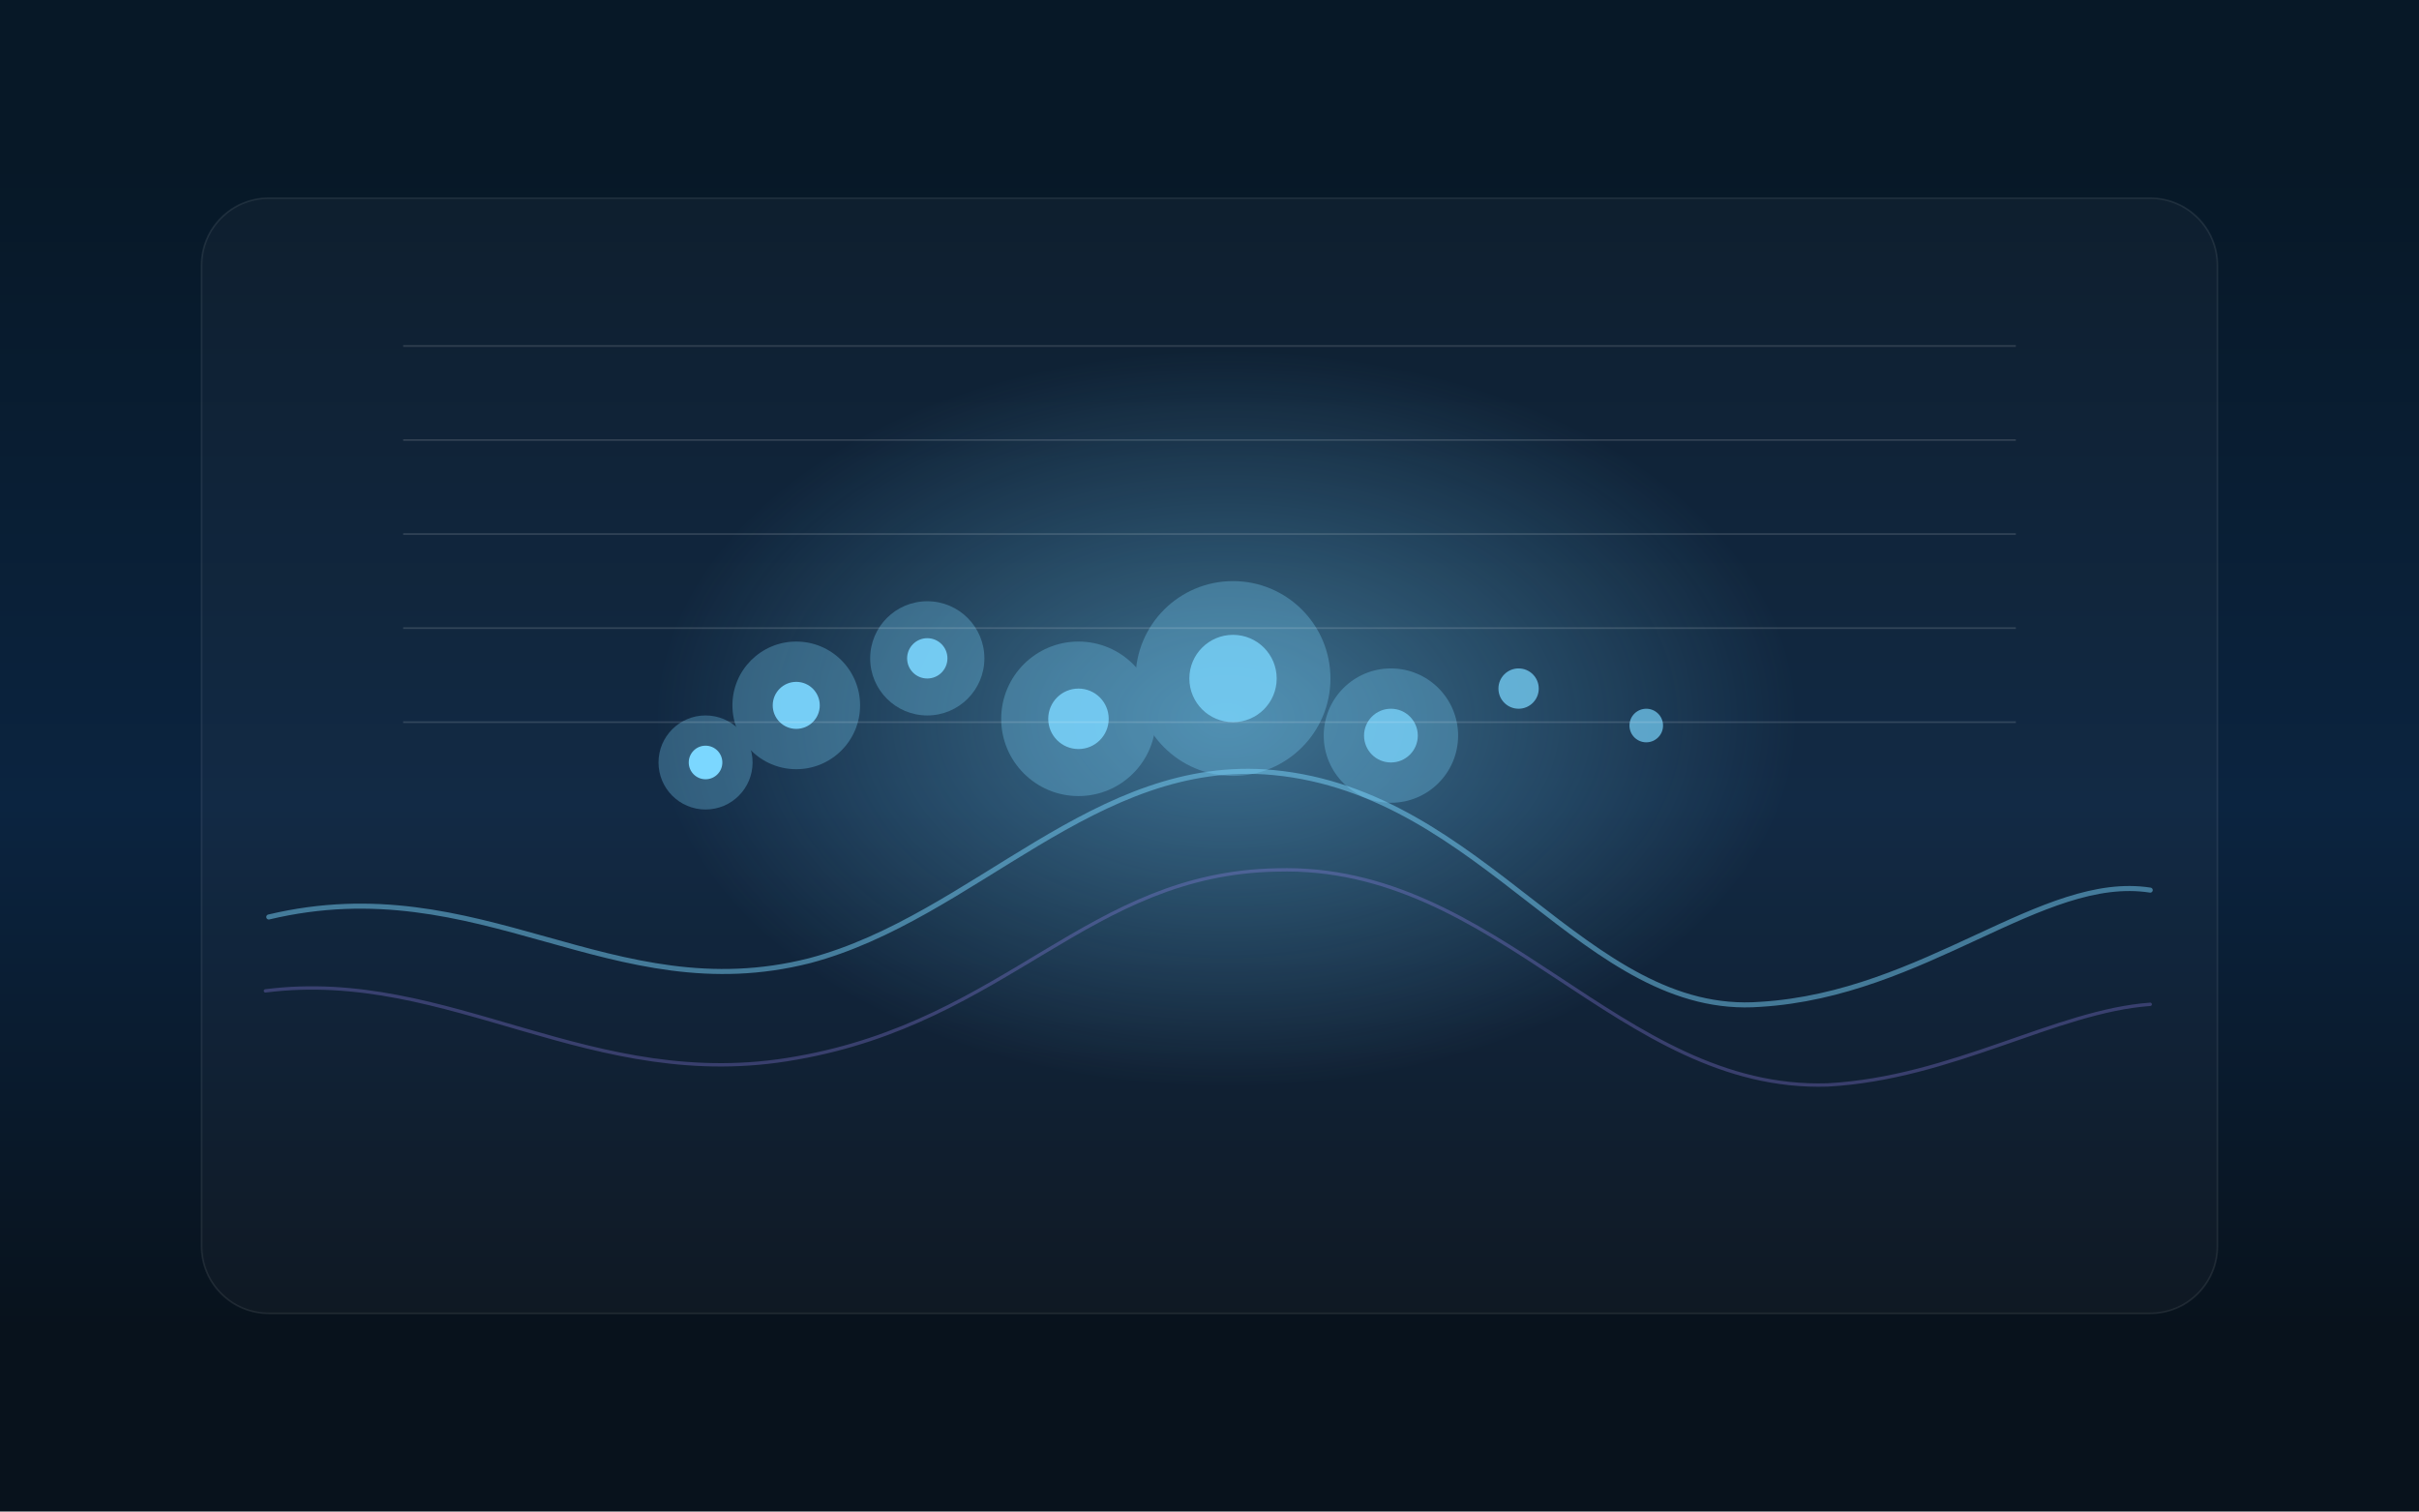
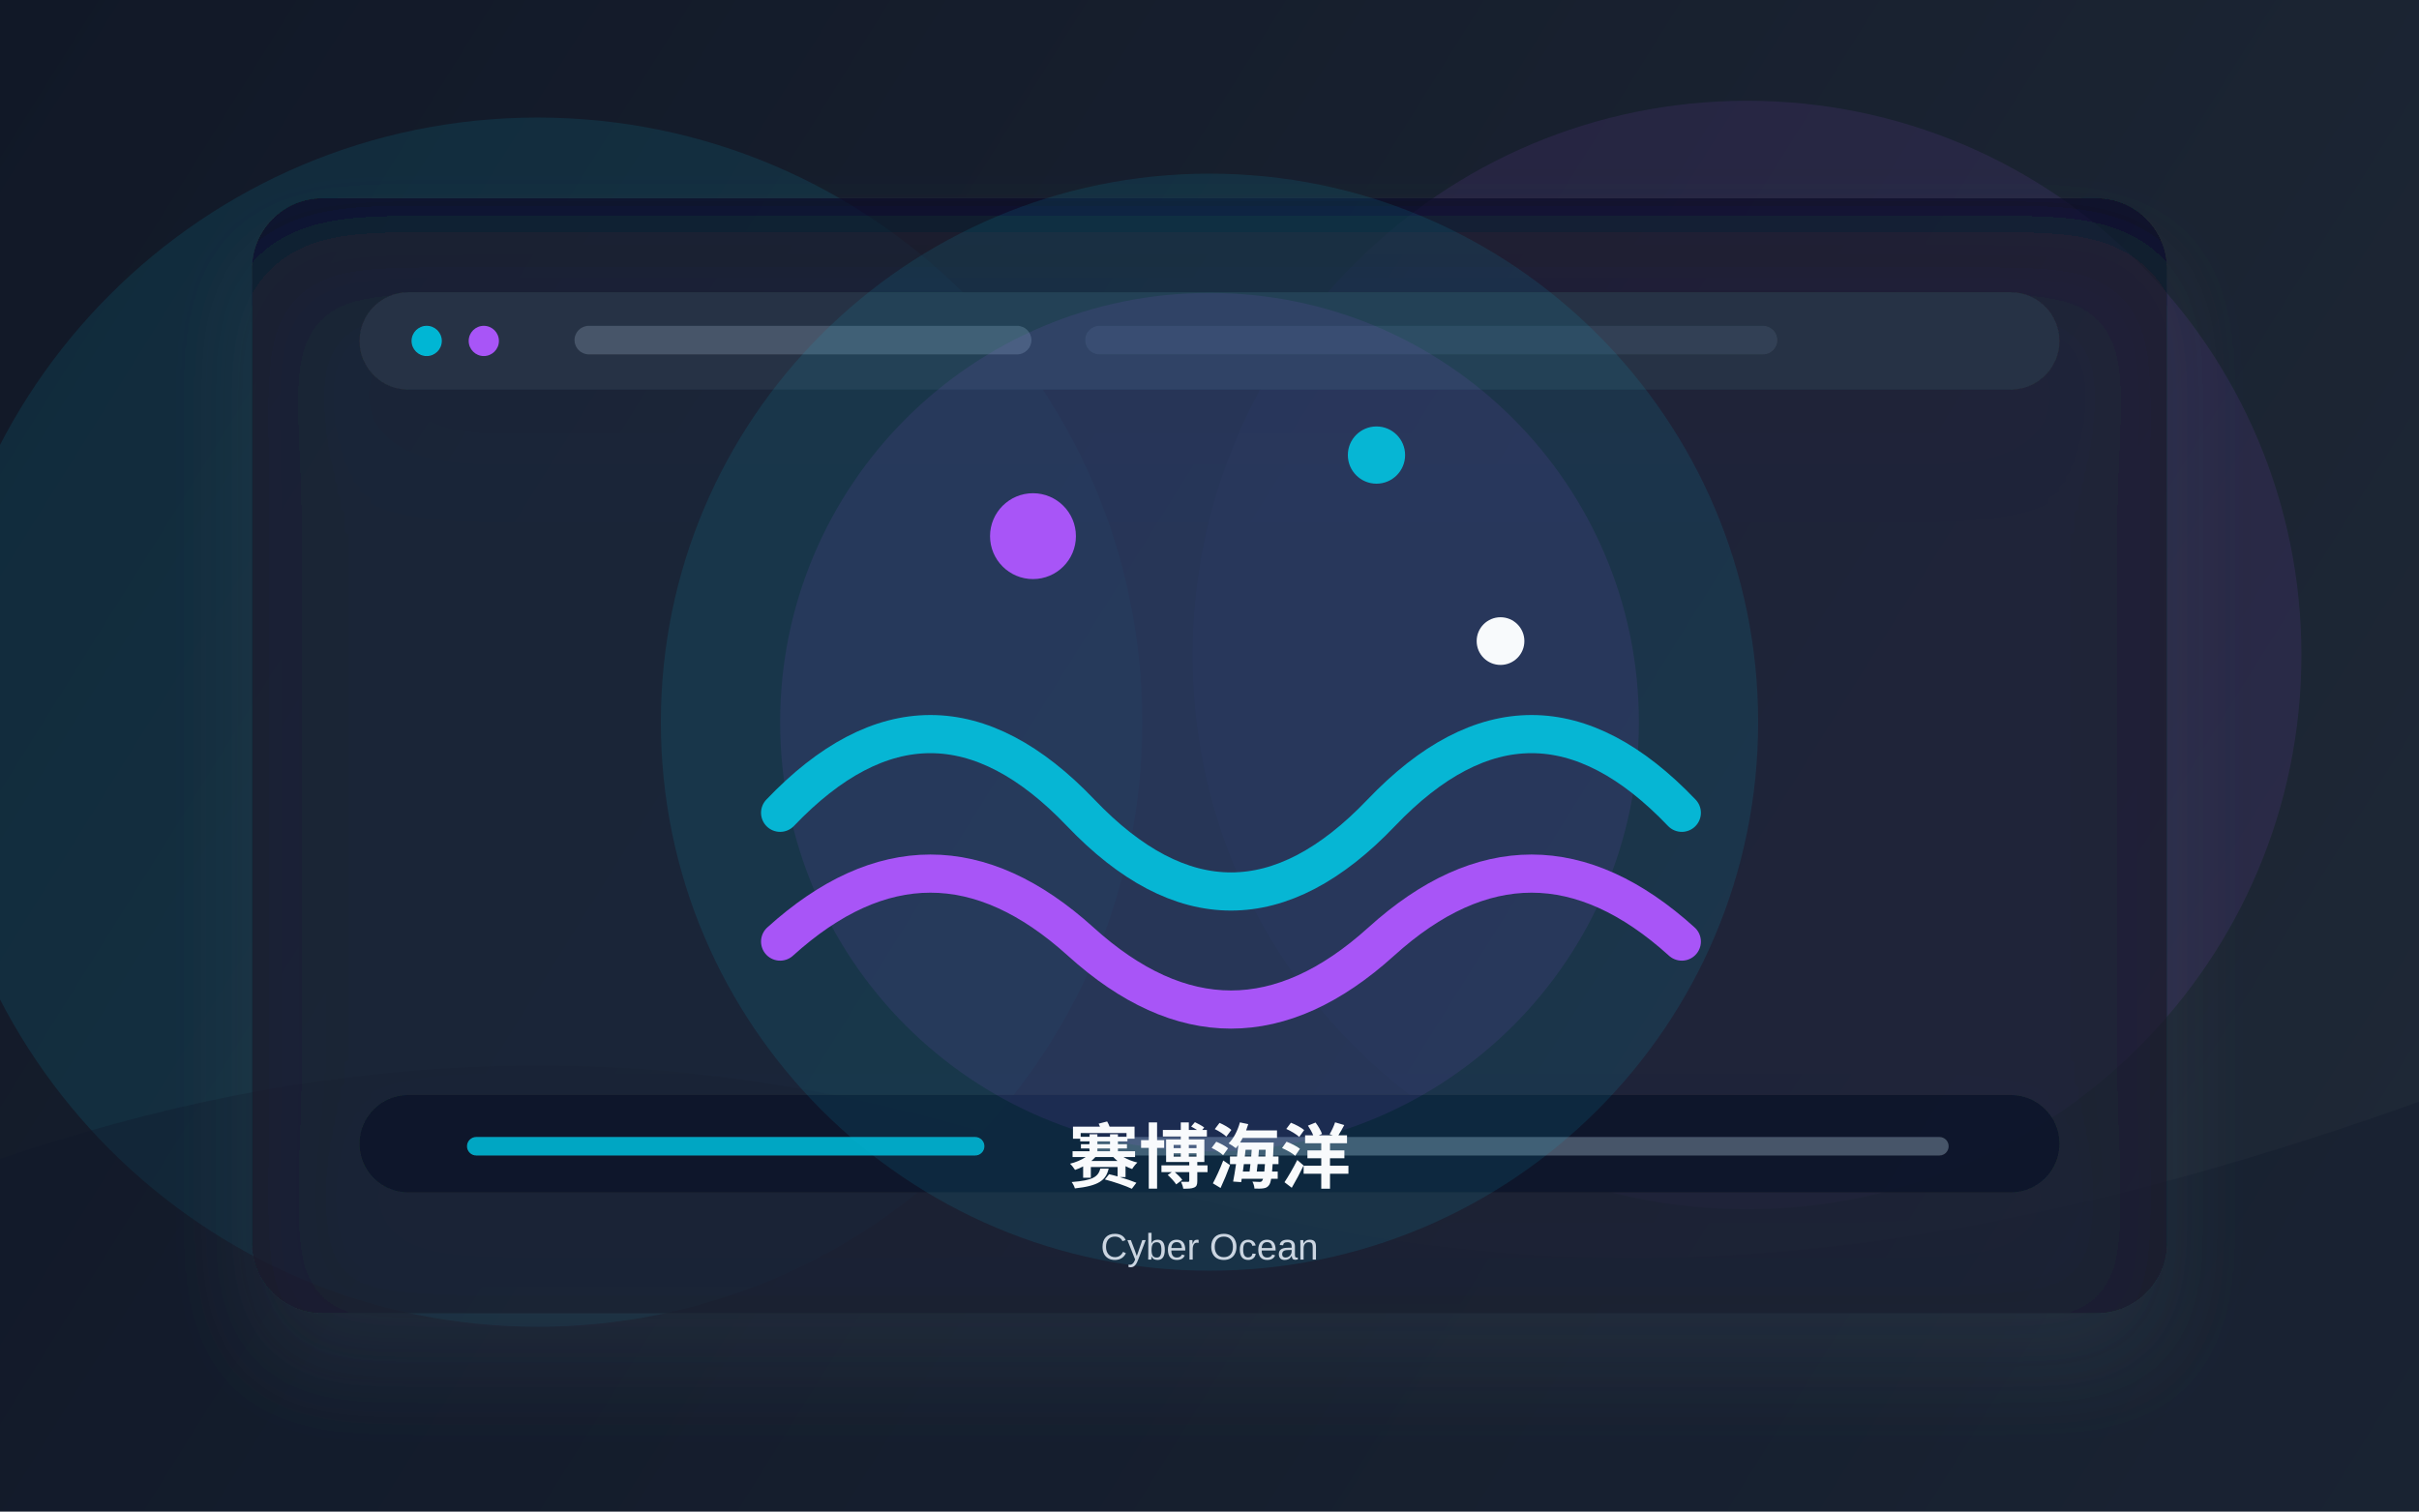
<svg xmlns="http://www.w3.org/2000/svg" width="1440" height="900" viewBox="0 0 1440 900" fill="none">
  <defs>
-     <linearGradient id="bg" x1="720" y1="96" x2="720" y2="792" gradientUnits="userSpaceOnUse">
-       <stop stop-color="#071827" />
-       <stop offset="0.55" stop-color="#0B2440" />
-       <stop offset="1" stop-color="#08121C" />
+     <linearGradient id="bg-cyber-ocean" x1="0" y1="0" x2="1440" y2="900" gradientUnits="userSpaceOnUse">
+       <stop stop-color="#F6F8FB" />
+       <stop offset="1" stop-color="#E2E8F0" />
    </linearGradient>
-     <radialGradient id="glow" cx="0" cy="0" r="1" gradientUnits="userSpaceOnUse" gradientTransform="translate(730 428) rotate(90) scale(220 340)">
-       <stop stop-color="#7BD7FF" stop-opacity="0.42" />
-       <stop offset="1" stop-color="#7BD7FF" stop-opacity="0" />
-     </radialGradient>
+     <linearGradient id="panel-cyber-ocean" x1="0" y1="0" x2="1440" y2="900" gradientUnits="userSpaceOnUse">
+       <stop stop-color="#111827" />
+       <stop offset="1" stop-color="#1F2937" />
+     </linearGradient>
+     <filter id="shadow-cyber-ocean" x="-80" y="-80" width="1600" height="1060" filterUnits="userSpaceOnUse" color-interpolation-filters="sRGB">
+       <feDropShadow dx="0" dy="32" stdDeviation="30" flood-color="#64748B" flood-opacity="0.2" />
+     </filter>
  </defs>
-   <rect width="1440" height="900" fill="url(#bg)" />
-   <rect x="120" y="118" width="1200" height="664" rx="40" fill="rgba(255,255,255,0.03)" stroke="rgba(255,255,255,0.08)" />
-   <rect x="120" y="118" width="1200" height="664" rx="40" fill="url(#glow)" />
-   <path d="M160 546C286 516 364 602 482 572C580 546 652 450 758 460C884 472 944 606 1048 598C1146 592 1216 520 1280 530" stroke="#7BD7FF" stroke-opacity="0.48" stroke-width="3" stroke-linecap="round" />
-   <path d="M158 590C268 576 352 652 474 630C600 608 648 520 760 518C892 514 964 650 1088 646C1162 642 1224 602 1280 598" stroke="#A38BFF" stroke-opacity="0.28" stroke-width="2" stroke-linecap="round" />
-   <g>
-     <circle cx="420" cy="454" r="10" fill="#7BD7FF" />
-     <circle cx="474" cy="420" r="14" fill="#7BD7FF" fill-opacity="0.92" />
-     <circle cx="552" cy="392" r="12" fill="#7BD7FF" fill-opacity="0.88" />
-     <circle cx="642" cy="428" r="18" fill="#7BD7FF" fill-opacity="0.82" />
-     <circle cx="734" cy="404" r="26" fill="#7BD7FF" fill-opacity="0.76" />
-     <circle cx="828" cy="438" r="16" fill="#7BD7FF" fill-opacity="0.74" />
-     <circle cx="904" cy="410" r="12" fill="#7BD7FF" fill-opacity="0.72" />
-     <circle cx="980" cy="432" r="10" fill="#7BD7FF" fill-opacity="0.68" />
+   <rect width="1440" height="900" fill="url(#panel-cyber-ocean)" />
+   <circle cx="320" cy="430" r="360" fill="#06B6D4" opacity="0.12" />
+   <circle cx="1040" cy="390" r="330" fill="#A855F7" opacity="0.1" />
+   <path d="M0 690C236 610 438 622 636 690C862 768 1094 780 1440 656V900H0V690Z" fill="#0F172A" opacity="0.34" />
+   <g filter="url(#shadow-cyber-ocean)">
+     <rect x="150" y="118" width="1140" height="664" rx="42" fill="#111827" opacity="0.72" />
+     <rect x="214" y="174" width="1012" height="58" rx="29" fill="#263244" />
+     <circle cx="254" cy="203" r="9" fill="#06B6D4" />
+     <circle cx="288" cy="203" r="9" fill="#A855F7" />
+     <rect x="342" y="194" width="272" height="17" rx="8.5" fill="#475569" />
+     <rect x="646" y="194" width="412" height="17" rx="8.5" fill="#334155" />
+     <rect x="214" y="652" width="1012" height="58" rx="29" fill="#0F172A" opacity="0.84" />
+     <rect x="278" y="677" width="308" height="11" rx="5.5" fill="#06B6D4" opacity="0.9" />
+     <rect x="648" y="677" width="512" height="11" rx="5.5" fill="#475569" />
  </g>
-   <g opacity="0.3">
-     <circle cx="420" cy="454" r="28" fill="#7BD7FF" />
-     <circle cx="474" cy="420" r="38" fill="#7BD7FF" />
-     <circle cx="552" cy="392" r="34" fill="#7BD7FF" />
-     <circle cx="642" cy="428" r="46" fill="#7BD7FF" />
-     <circle cx="734" cy="404" r="58" fill="#7BD7FF" />
-     <circle cx="828" cy="438" r="40" fill="#7BD7FF" />
+   <g transform="translate(720 430) scale(1.42)">
+     <circle r="230" fill="#06B6D4" opacity="0.12" />
+     <circle r="180" fill="#A855F7" opacity="0.1" />
+     <g>
+       <path d="M-180 38c42-44 84-44 126 0s84 44 126 0 84-44 126 0" stroke="#06B6D4" stroke-width="16" stroke-linecap="round" />
+       <path d="M-180 92c42-38 84-38 126 0s84 38 126 0 84-38 126 0" stroke="#A855F7" stroke-width="16" stroke-linecap="round" />
+       <circle cx="-74" cy="-78" r="18" fill="#A855F7" />
+       <circle cx="70" cy="-112" r="12" fill="#06B6D4" />
+       <circle cx="122" cy="-34" r="10" fill="#F8FAFC" />
+     </g>
  </g>
-   <g opacity="0.14">
-     <path d="M240 206H1200" stroke="white" stroke-width="1" />
-     <path d="M240 262H1200" stroke="white" stroke-width="1" />
-     <path d="M240 318H1200" stroke="white" stroke-width="1" />
-     <path d="M240 374H1200" stroke="white" stroke-width="1" />
-     <path d="M240 430H1200" stroke="white" stroke-width="1" />
-   </g>
+   <text x="720" y="704" text-anchor="middle" fill="#F8FAFC" font-family="Arial, 'Microsoft YaHei', sans-serif" font-size="42" font-weight="700">赛博海洋</text>
+   <text x="720" y="750" text-anchor="middle" fill="#CBD5E1" font-family="Arial, 'Microsoft YaHei', sans-serif" font-size="22">Cyber Ocean</text>
</svg>
